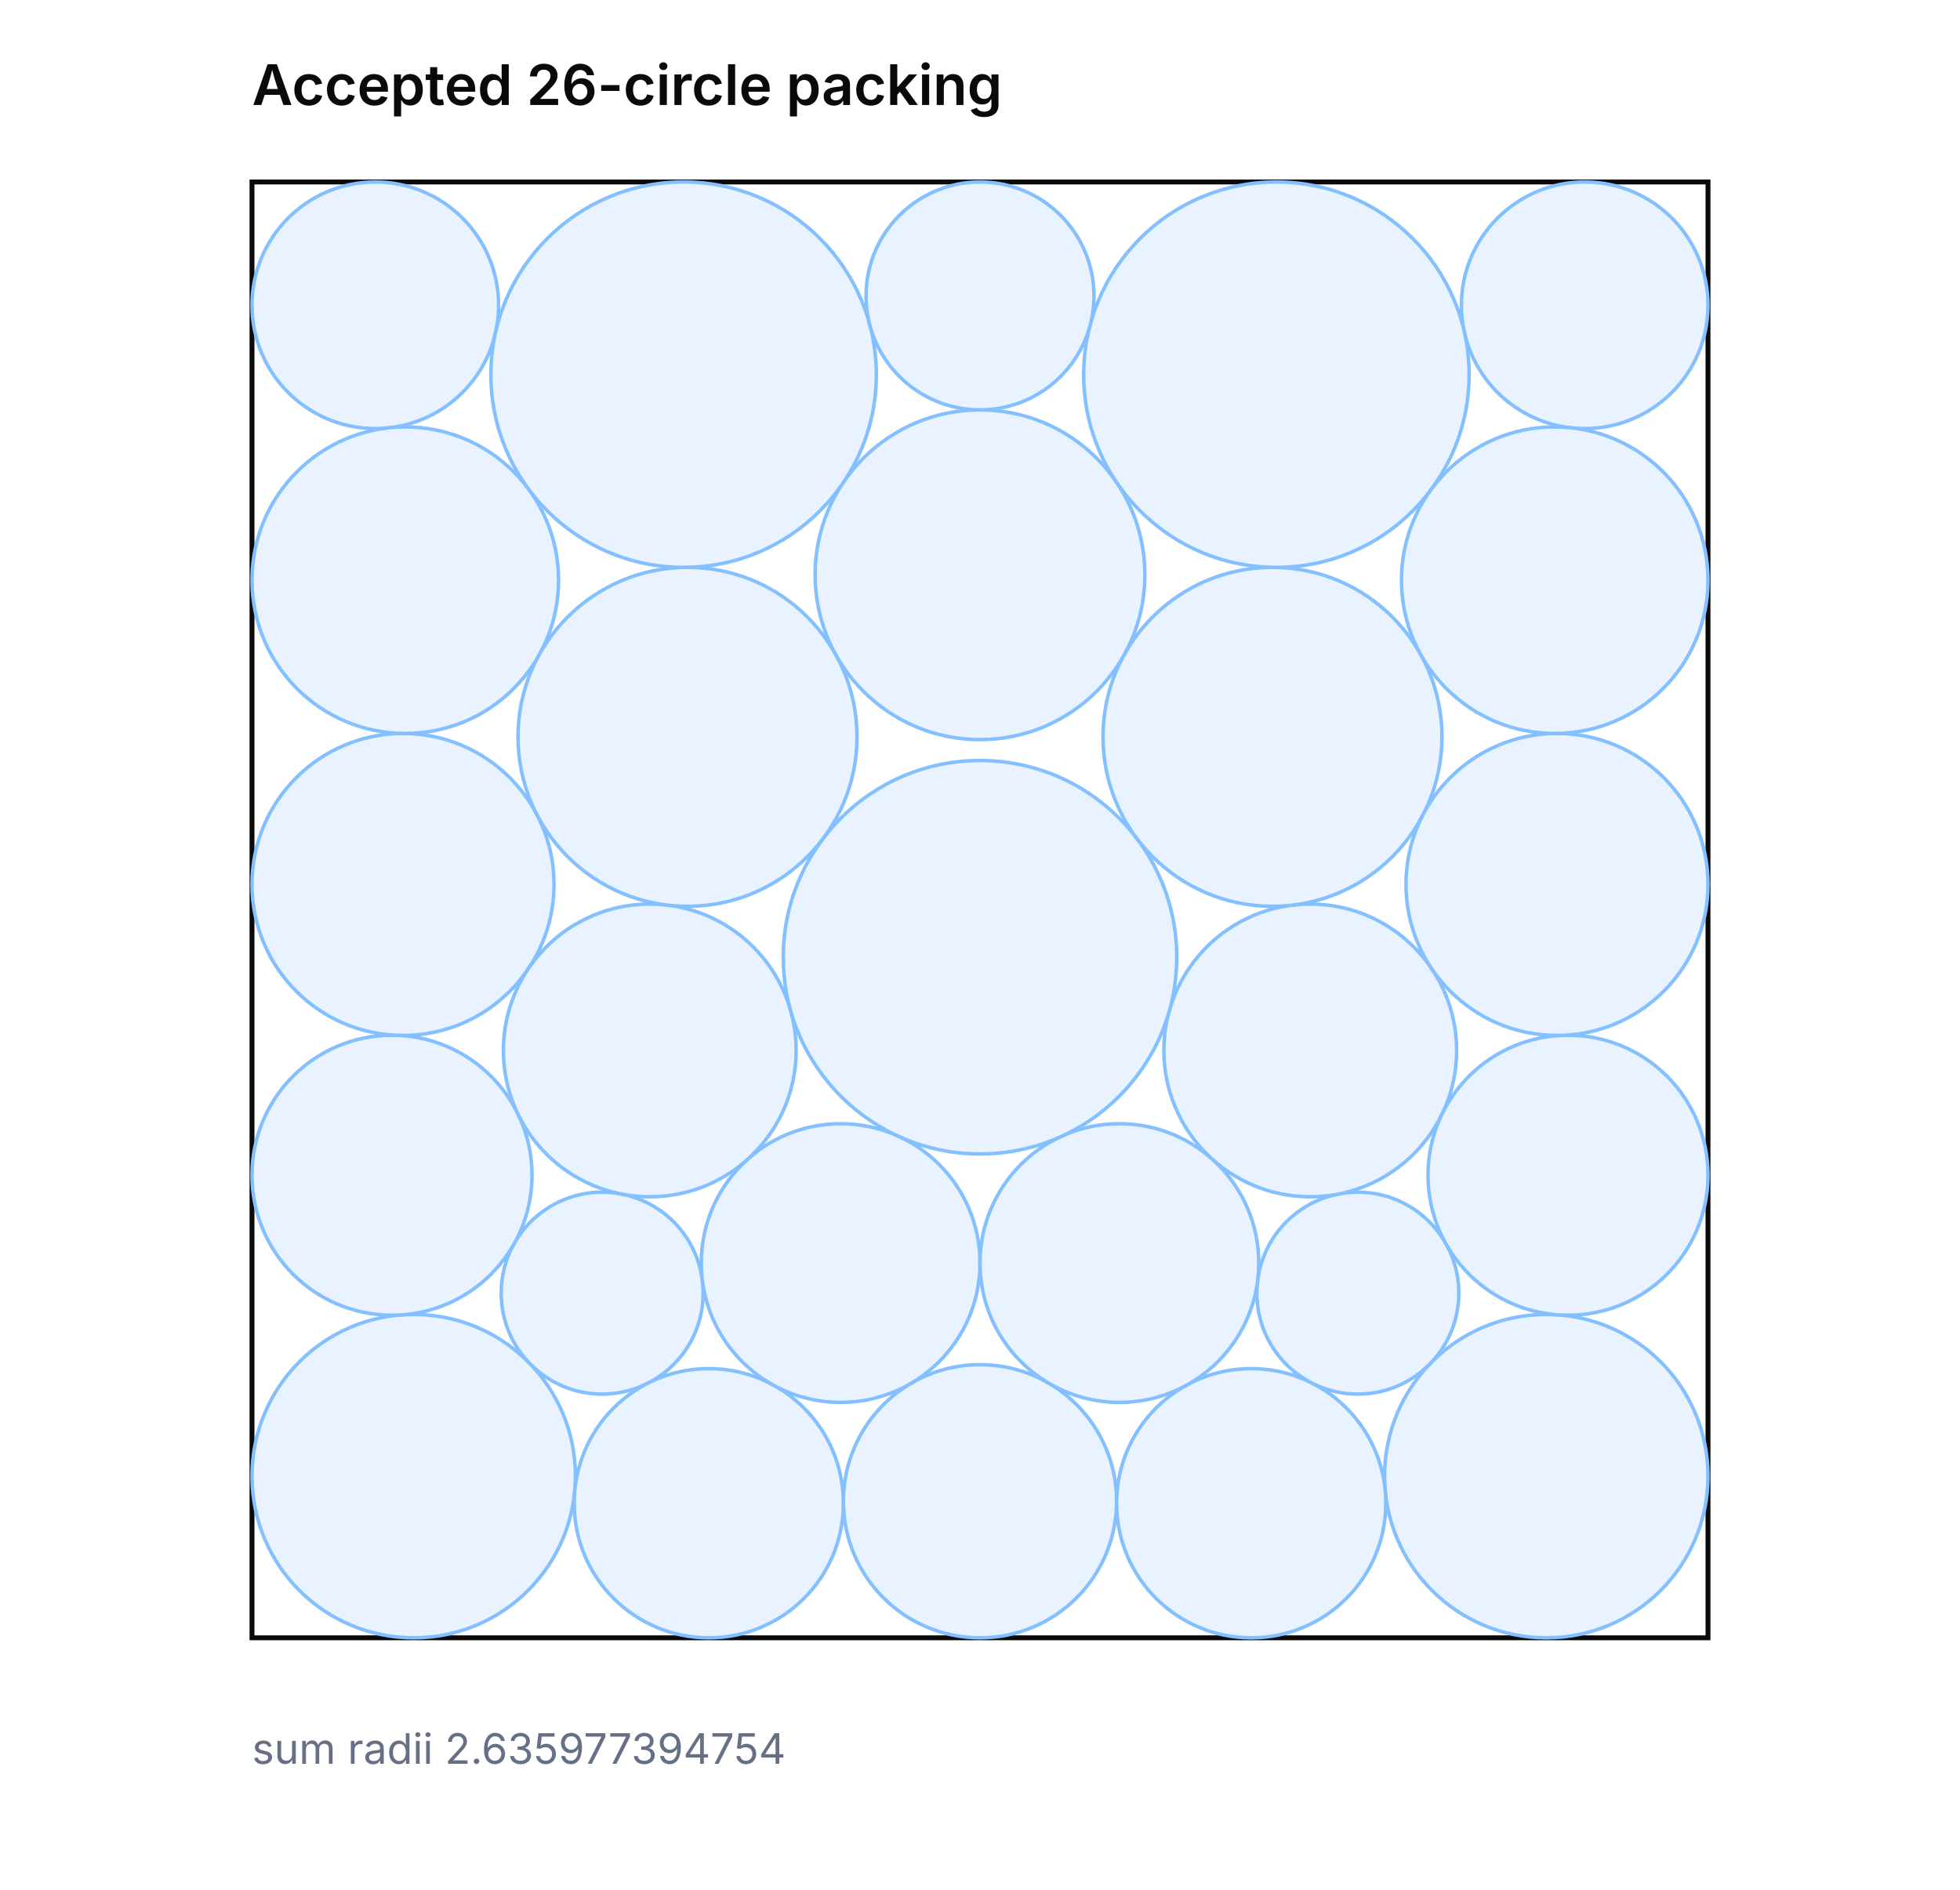
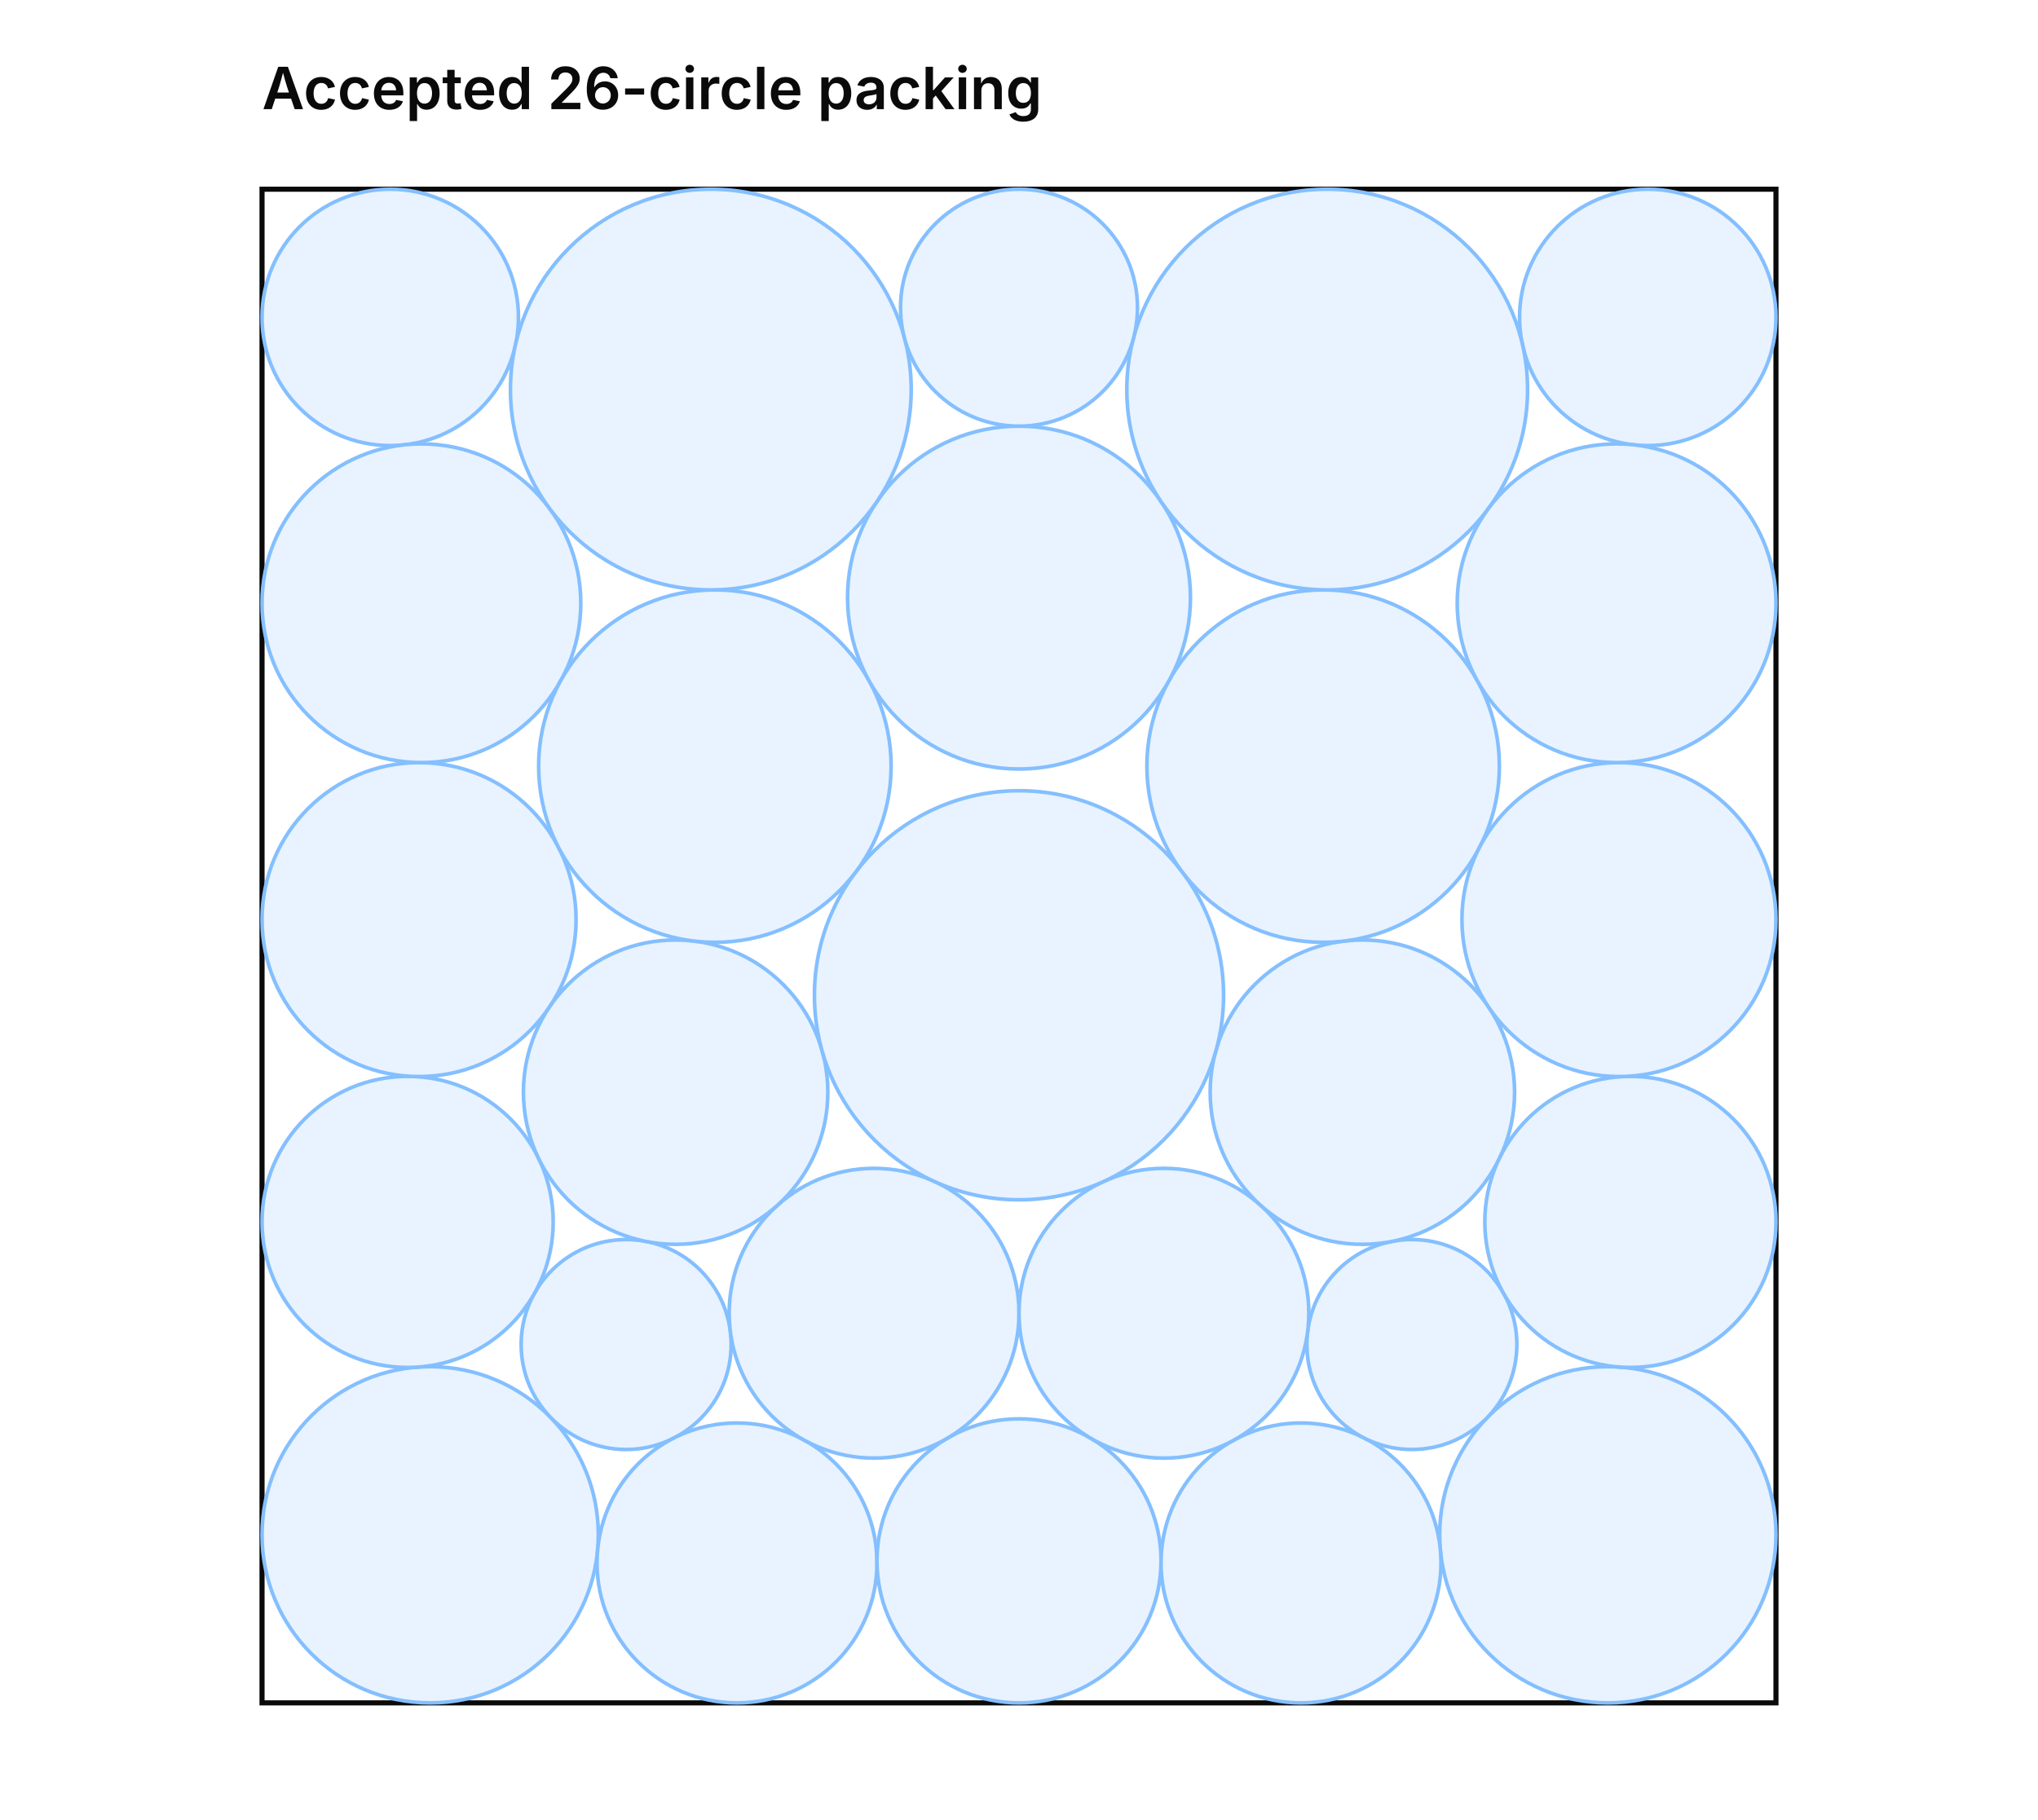
- <svg xmlns="http://www.w3.org/2000/svg" viewBox="0 0 560 540" role="img">
+ <svg xmlns="http://www.w3.org/2000/svg" viewBox="0 0 560 500" role="img">
  <style>text{font-family:Inter,Arial,sans-serif;fill:#0a0a0a}.muted{fill:#667085;font-size:12px}.axis{stroke:#98a2b3;stroke-width:1;fill:none}.grid{stroke:#e4e7ec;stroke-width:1}.accent{fill:#0b84fe;stroke:#006bd6}.soft{fill:#e8f3ff;stroke:#84bfff}.line{stroke:#0a0a0a;stroke-width:2;fill:none}</style>
  <text x="72" y="30" font-size="16" font-weight="600">Accepted 26-circle packing</text>
  <rect x="72" y="52" width="416" height="416" fill="none" stroke="#0a0a0a" stroke-width="1.4" />
  <circle class="soft" cx="118.202" cy="421.798" r="46.202" />
  <circle class="soft" cx="441.798" cy="421.798" r="46.202" />
  <circle class="soft" cx="107.230" cy="87.230" r="35.230" />
  <circle class="soft" cx="452.770" cy="87.230" r="35.230" />
  <circle class="soft" cx="172.049" cy="369.512" r="28.853" />
  <circle class="soft" cx="202.512" cy="429.538" r="38.462" />
  <circle class="soft" cx="280.000" cy="428.971" r="39.029" />
  <circle class="soft" cx="357.488" cy="429.538" r="38.462" />
  <circle class="soft" cx="387.951" cy="369.512" r="28.853" />
  <circle class="soft" cx="112.002" cy="335.817" r="40.002" />
  <circle class="soft" cx="240.181" cy="360.916" r="39.819" />
  <circle class="soft" cx="319.819" cy="360.916" r="39.819" />
  <circle class="soft" cx="374.352" cy="300.156" r="41.824" />
  <circle class="soft" cx="447.998" cy="335.817" r="40.002" />
  <circle class="soft" cx="115.146" cy="252.728" r="43.146" />
  <circle class="soft" cx="185.648" cy="300.156" r="41.824" />
  <circle class="soft" cx="280.000" cy="273.528" r="56.213" />
  <circle class="soft" cx="363.569" cy="210.548" r="48.430" />
  <circle class="soft" cx="444.854" cy="252.728" r="43.146" />
  <circle class="soft" cx="115.795" cy="165.789" r="43.795" />
  <circle class="soft" cx="196.431" cy="210.548" r="48.430" />
  <circle class="soft" cx="280.000" cy="164.234" r="47.114" />
  <circle class="soft" cx="364.683" cy="107.062" r="55.062" />
  <circle class="soft" cx="444.205" cy="165.789" r="43.795" />
  <circle class="soft" cx="195.317" cy="107.062" r="55.062" />
  <circle class="soft" cx="280.000" cy="84.560" r="32.560" />
-   <text class="muted" x="72" y="504">sum radii 2.635977394754</text>
</svg>
